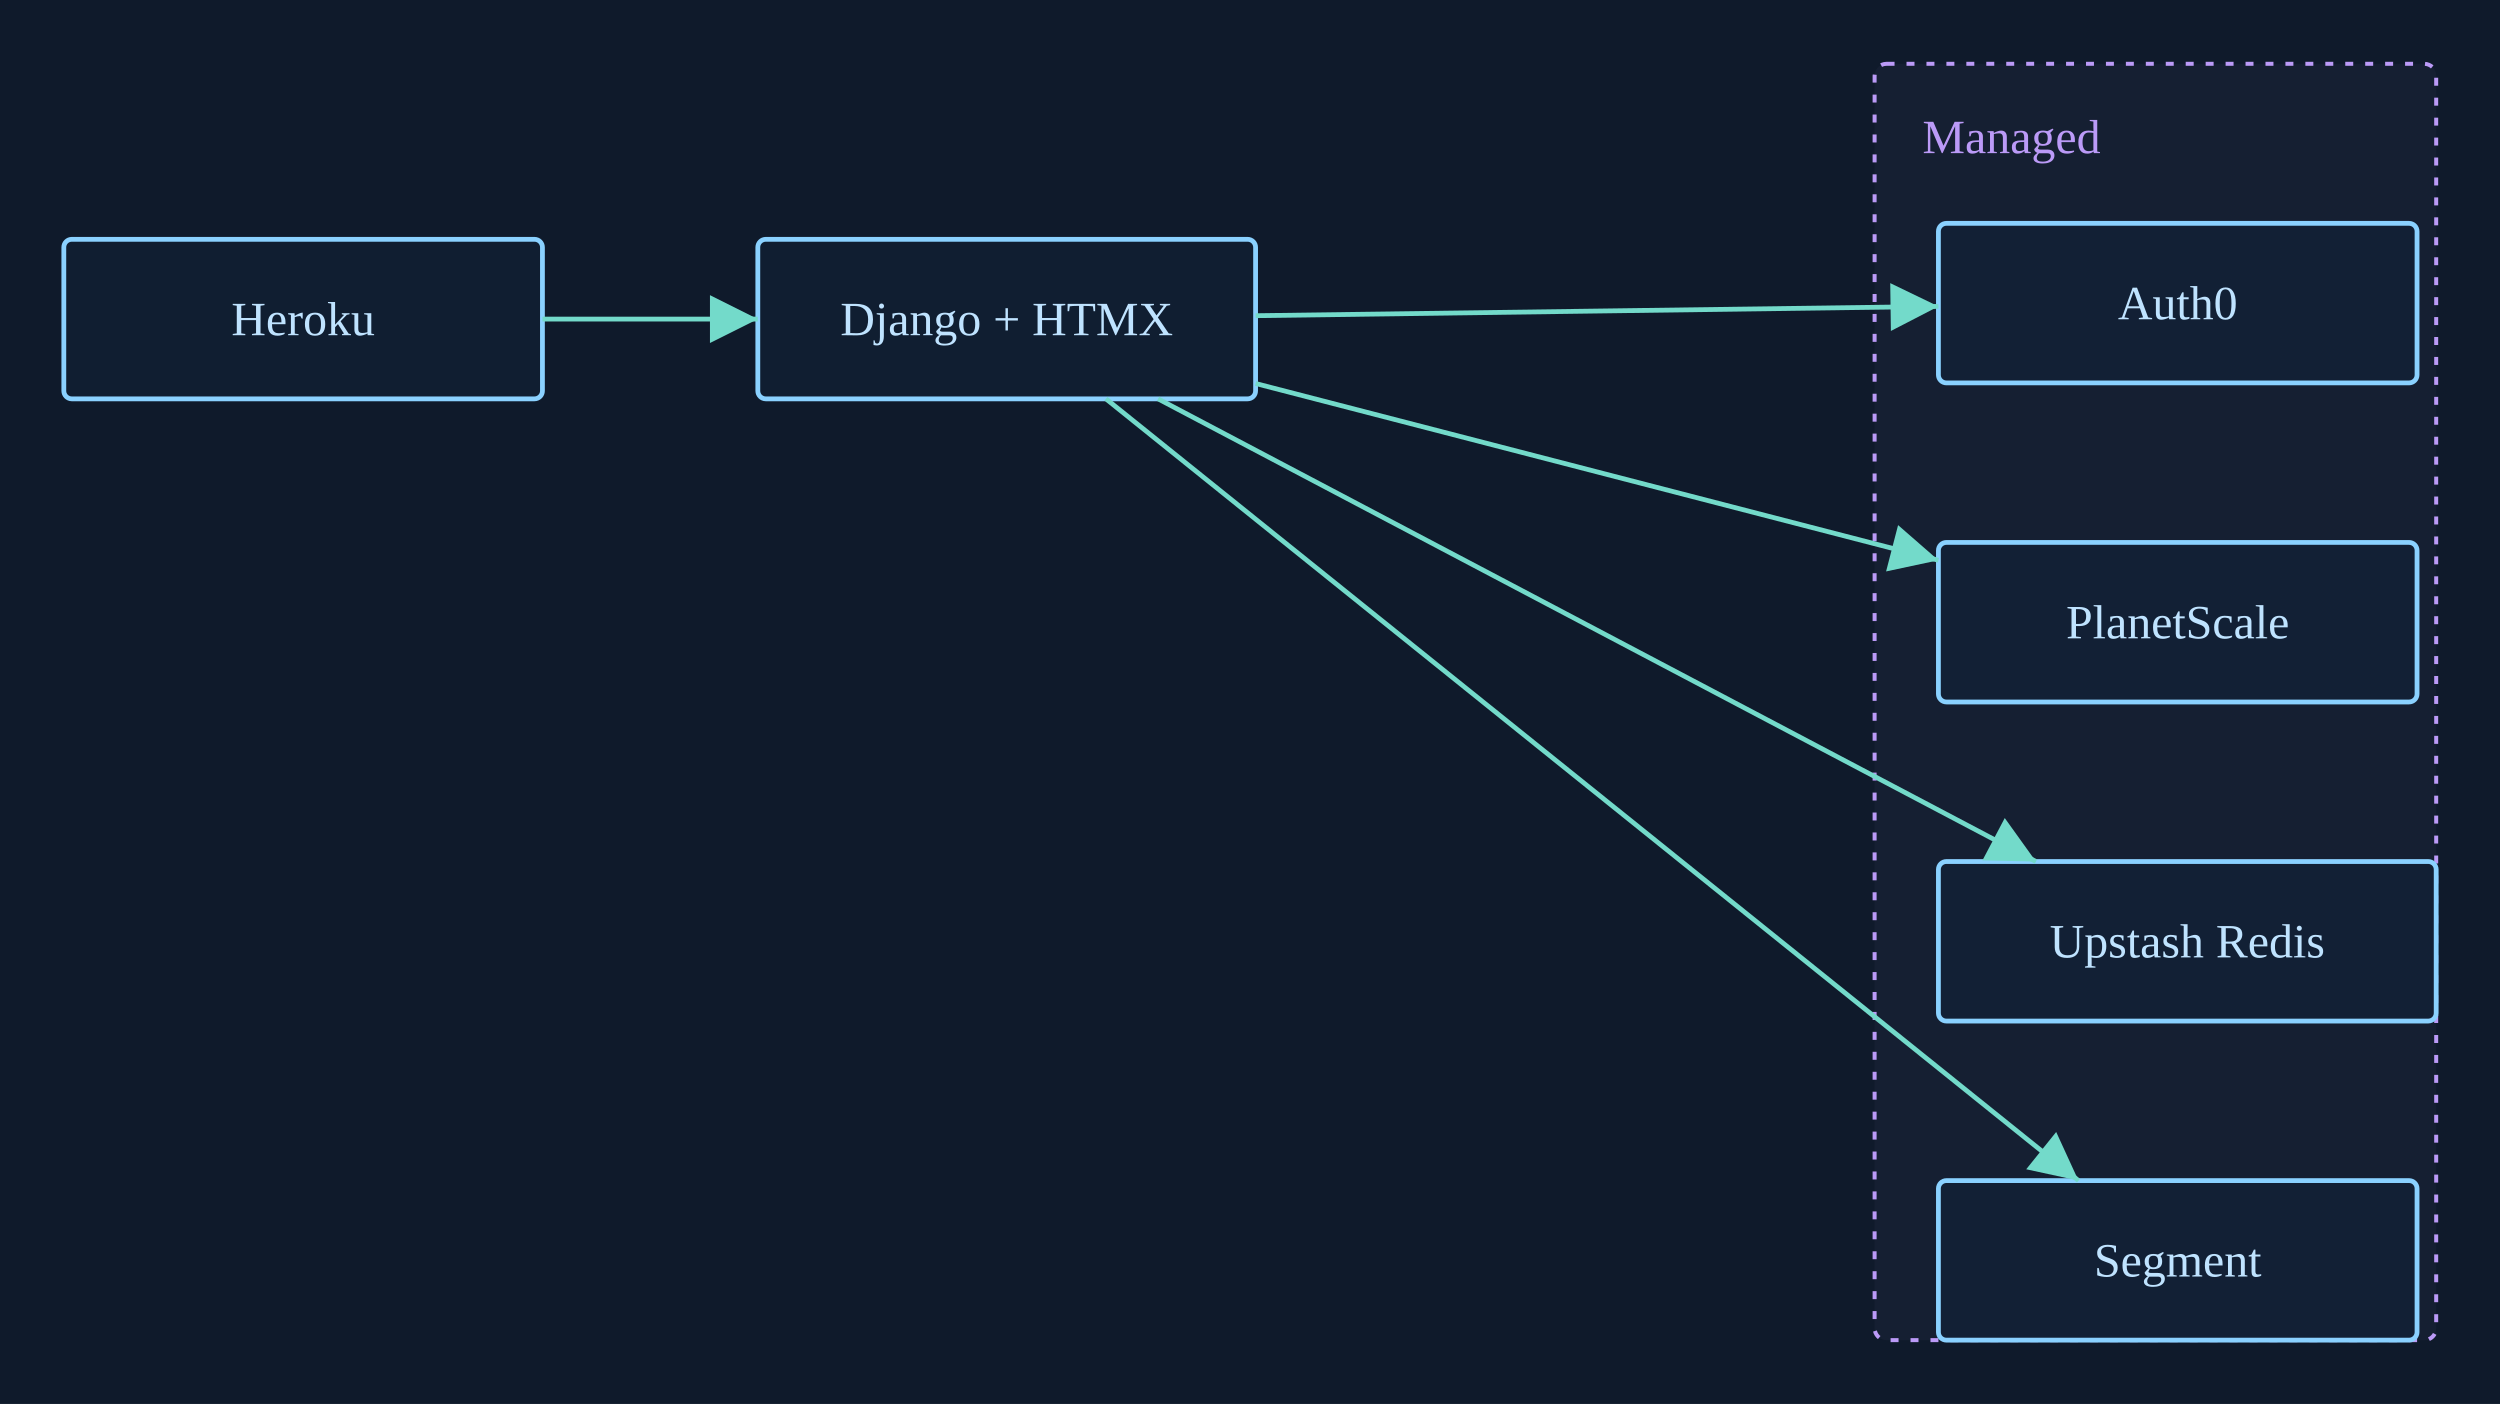
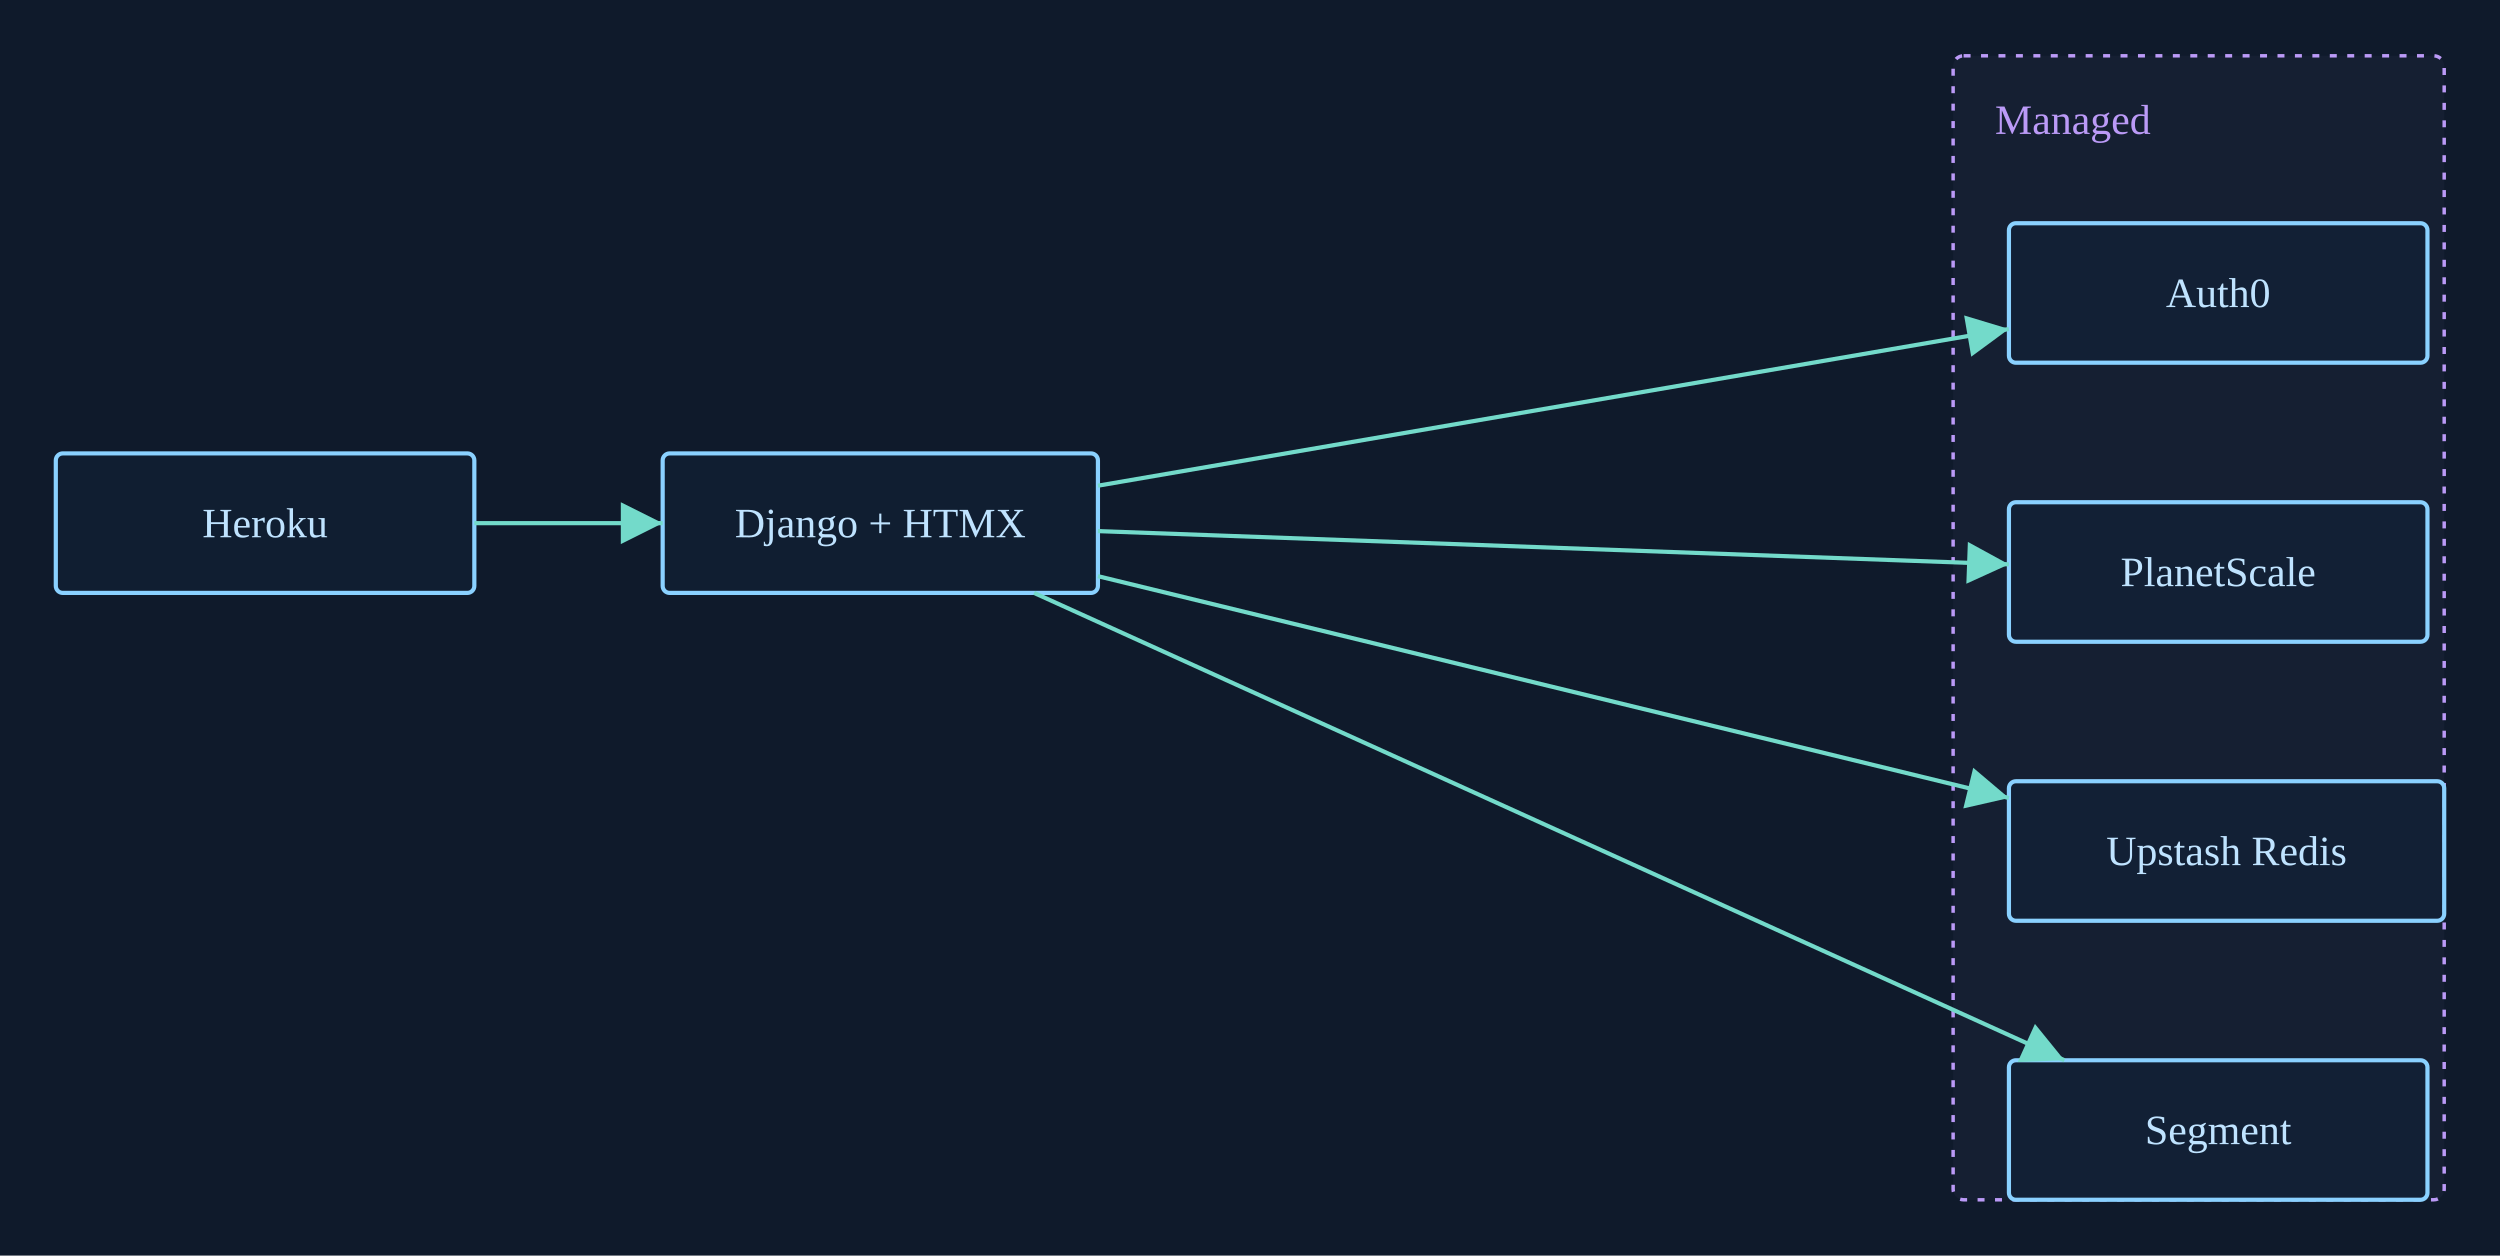
- <svg xmlns="http://www.w3.org/2000/svg" viewBox="0.00 0.00 626.80 352.00" width="626.80" height="352.00">
+ <svg xmlns="http://www.w3.org/2000/svg" viewBox="0.00 0.00 716.80 360.00" width="716.80" height="360.00">
  <defs>
    <marker id="ah-filled" markerWidth="10" markerHeight="10" refX="10" refY="5" orient="auto">
      <path d="M0,0 L10,5 L0,10 Z" fill="context-stroke" stroke="none" />
    </marker>
  </defs>
-   <rect x="0.00" y="0.00" width="626.80" height="352.00" fill="#0f1a2b" />
+   <rect x="0.00" y="0.00" width="716.80" height="360.00" fill="#0f1a2b" />
  <g id="group-hosted" data-element-id="hosted" data-kind="group">
-     <rect x="470.00" y="16.00" width="140.80" height="320.00" rx="3.00" fill="#bb9af7" fill-opacity="0.04" stroke="#bb9af7" stroke-width="1.00" stroke-dasharray="2,3" />
-     <text x="482.00" y="38.40" text-anchor="start" fill="#bb9af7">
-       <tspan x="482.00" dy="0">Managed</tspan>
-     </text>
-   </g>
-   <g id="node-analytics" data-element-id="analytics" data-kind="node">
-     <rect x="486.00" y="296.00" width="120.00" height="40.00" rx="2.00" fill="#122238" fill-opacity="0.55" stroke="#8ad1ff" stroke-width="1.20" />
-     <text x="546.00" y="316.00" text-anchor="middle" dominant-baseline="central" fill="#bfe3ff">
-       <tspan x="546.00" dy="0">Segment</tspan>
+     <rect x="560.00" y="16.00" width="140.80" height="328.00" rx="3.00" fill="#bb9af7" fill-opacity="0.04" stroke="#bb9af7" stroke-width="1.00" stroke-dasharray="2,3" />
+     <text x="572.00" y="38.40" text-anchor="start" fill="#bb9af7">
+       <tspan x="572.00" dy="0">Managed</tspan>
    </text>
  </g>
  <g id="node-app" data-element-id="app" data-kind="node">
-     <rect x="190.00" y="60.00" width="124.80" height="40.00" rx="2.00" fill="#122238" fill-opacity="0.55" stroke="#8ad1ff" stroke-width="1.20" />
-     <text x="252.40" y="80.00" text-anchor="middle" dominant-baseline="central" fill="#bfe3ff">
+     <rect x="190.00" y="130.00" width="124.80" height="40.00" rx="2.00" fill="#122238" fill-opacity="0.55" stroke="#8ad1ff" stroke-width="1.20" />
+     <text x="252.40" y="150.00" text-anchor="middle" dominant-baseline="central" fill="#bfe3ff">
      <tspan x="252.40" dy="0">Django + HTMX</tspan>
    </text>
  </g>
-   <g id="node-auth" data-element-id="auth" data-kind="node">
-     <rect x="486.00" y="56.00" width="120.00" height="40.00" rx="2.00" fill="#122238" fill-opacity="0.55" stroke="#8ad1ff" stroke-width="1.20" />
-     <text x="546.00" y="76.00" text-anchor="middle" dominant-baseline="central" fill="#bfe3ff">
-       <tspan x="546.00" dy="0">Auth0</tspan>
+   <g id="node-auth0" data-element-id="auth0" data-kind="node">
+     <rect x="576.00" y="64.00" width="120.00" height="40.00" rx="2.00" fill="#122238" fill-opacity="0.55" stroke="#8ad1ff" stroke-width="1.20" />
+     <text x="636.00" y="84.00" text-anchor="middle" dominant-baseline="central" fill="#bfe3ff">
+       <tspan x="636.00" dy="0">Auth0</tspan>
    </text>
  </g>
-   <g id="node-cache" data-element-id="cache" data-kind="node">
-     <rect x="486.00" y="216.00" width="124.80" height="40.00" rx="2.00" fill="#122238" fill-opacity="0.55" stroke="#8ad1ff" stroke-width="1.20" />
-     <text x="548.40" y="236.00" text-anchor="middle" dominant-baseline="central" fill="#bfe3ff">
-       <tspan x="548.40" dy="0">Upstash Redis</tspan>
-     </text>
-   </g>
-   <g id="node-db" data-element-id="db" data-kind="node">
-     <rect x="486.00" y="136.00" width="120.00" height="40.00" rx="2.00" fill="#122238" fill-opacity="0.55" stroke="#8ad1ff" stroke-width="1.20" />
-     <text x="546.00" y="156.00" text-anchor="middle" dominant-baseline="central" fill="#bfe3ff">
-       <tspan x="546.00" dy="0">PlanetScale</tspan>
-     </text>
-   </g>
-   <g id="node-web" data-element-id="web" data-kind="node">
-     <rect x="16.00" y="60.00" width="120.00" height="40.00" rx="2.00" fill="#122238" fill-opacity="0.55" stroke="#8ad1ff" stroke-width="1.20" />
-     <text x="76.00" y="80.00" text-anchor="middle" dominant-baseline="central" fill="#bfe3ff">
+   <g id="node-heroku" data-element-id="heroku" data-kind="node">
+     <rect x="16.00" y="130.00" width="120.00" height="40.00" rx="2.00" fill="#122238" fill-opacity="0.55" stroke="#8ad1ff" stroke-width="1.20" />
+     <text x="76.00" y="150.00" text-anchor="middle" dominant-baseline="central" fill="#bfe3ff">
      <tspan x="76.00" dy="0">Heroku</tspan>
    </text>
  </g>
-   <g id="edge-app__analytics" data-element-id="app__analytics" data-kind="edge">
-     <path d="M 277.28,100.00 L 521.12,296.00" fill="none" stroke="transparent" stroke-width="12" style="pointer-events: stroke" />
-     <path d="M 277.28,100.00 L 521.12,296.00" fill="none" stroke="#73daca" stroke-width="1.20" marker-end="url(#ah-filled)" />
+   <g id="node-planetscale" data-element-id="planetscale" data-kind="node">
+     <rect x="576.00" y="144.00" width="120.00" height="40.00" rx="2.00" fill="#122238" fill-opacity="0.55" stroke="#8ad1ff" stroke-width="1.20" />
+     <text x="636.00" y="164.00" text-anchor="middle" dominant-baseline="central" fill="#bfe3ff">
+       <tspan x="636.00" dy="0">PlanetScale</tspan>
+     </text>
  </g>
-   <g id="edge-app__auth" data-element-id="app__auth" data-kind="edge">
-     <path d="M 314.80,79.15 L 486.00,76.82" fill="none" stroke="transparent" stroke-width="12" style="pointer-events: stroke" />
-     <path d="M 314.80,79.15 L 486.00,76.82" fill="none" stroke="#73daca" stroke-width="1.20" marker-end="url(#ah-filled)" />
+   <g id="node-segment" data-element-id="segment" data-kind="node">
+     <rect x="576.00" y="304.00" width="120.00" height="40.00" rx="2.00" fill="#122238" fill-opacity="0.55" stroke="#8ad1ff" stroke-width="1.20" />
+     <text x="636.00" y="324.00" text-anchor="middle" dominant-baseline="central" fill="#bfe3ff">
+       <tspan x="636.00" dy="0">Segment</tspan>
+     </text>
  </g>
-   <g id="edge-app__cache" data-element-id="app__cache" data-kind="edge">
-     <path d="M 290.35,100.00 L 510.45,216.00" fill="none" stroke="transparent" stroke-width="12" style="pointer-events: stroke" />
-     <path d="M 290.35,100.00 L 510.45,216.00" fill="none" stroke="#73daca" stroke-width="1.20" marker-end="url(#ah-filled)" />
+   <g id="node-upstash" data-element-id="upstash" data-kind="node">
+     <rect x="576.00" y="224.00" width="124.80" height="40.00" rx="2.00" fill="#122238" fill-opacity="0.55" stroke="#8ad1ff" stroke-width="1.20" />
+     <text x="638.40" y="244.00" text-anchor="middle" dominant-baseline="central" fill="#bfe3ff">
+       <tspan x="638.40" dy="0">Upstash Redis</tspan>
+     </text>
  </g>
-   <g id="edge-app__db" data-element-id="app__db" data-kind="edge">
-     <path d="M 314.80,96.15 L 486.00,140.47" fill="none" stroke="transparent" stroke-width="12" style="pointer-events: stroke" />
-     <path d="M 314.80,96.15 L 486.00,140.47" fill="none" stroke="#73daca" stroke-width="1.20" marker-end="url(#ah-filled)" />
+   <g id="edge-app__auth0" data-element-id="app__auth0" data-kind="edge">
+     <path d="M 314.80,139.26 L 576.00,94.32" fill="none" stroke="transparent" stroke-width="12" style="pointer-events: stroke" />
+     <path d="M 314.80,139.26 L 576.00,94.32" fill="none" stroke="#73daca" stroke-width="1.20" marker-end="url(#ah-filled)" />
  </g>
-   <g id="edge-web__app" data-element-id="web__app" data-kind="edge">
-     <path d="M 136.00,80.00 L 190.00,80.00" fill="none" stroke="transparent" stroke-width="12" style="pointer-events: stroke" />
-     <path d="M 136.00,80.00 L 190.00,80.00" fill="none" stroke="#73daca" stroke-width="1.20" marker-end="url(#ah-filled)" />
+   <g id="edge-app__planetscale" data-element-id="app__planetscale" data-kind="edge">
+     <path d="M 314.80,152.28 L 576.00,161.81" fill="none" stroke="transparent" stroke-width="12" style="pointer-events: stroke" />
+     <path d="M 314.80,152.28 L 576.00,161.81" fill="none" stroke="#73daca" stroke-width="1.20" marker-end="url(#ah-filled)" />
+   </g>
+   <g id="edge-app__segment" data-element-id="app__segment" data-kind="edge">
+     <path d="M 296.49,170.00 L 591.91,304.00" fill="none" stroke="transparent" stroke-width="12" style="pointer-events: stroke" />
+     <path d="M 296.49,170.00 L 591.91,304.00" fill="none" stroke="#73daca" stroke-width="1.20" marker-end="url(#ah-filled)" />
+   </g>
+   <g id="edge-app__upstash" data-element-id="app__upstash" data-kind="edge">
+     <path d="M 314.80,165.20 L 576.00,228.80" fill="none" stroke="transparent" stroke-width="12" style="pointer-events: stroke" />
+     <path d="M 314.80,165.20 L 576.00,228.80" fill="none" stroke="#73daca" stroke-width="1.20" marker-end="url(#ah-filled)" />
+   </g>
+   <g id="edge-heroku__app" data-element-id="heroku__app" data-kind="edge">
+     <path d="M 136.00,150.00 L 190.00,150.00" fill="none" stroke="transparent" stroke-width="12" style="pointer-events: stroke" />
+     <path d="M 136.00,150.00 L 190.00,150.00" fill="none" stroke="#73daca" stroke-width="1.20" marker-end="url(#ah-filled)" />
  </g>
</svg>
